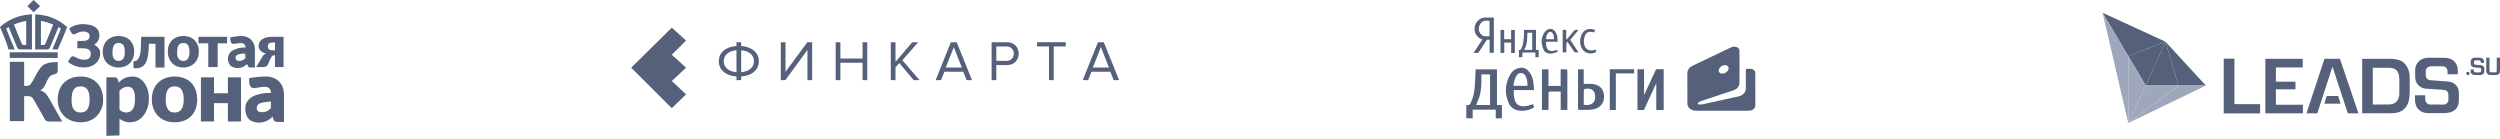
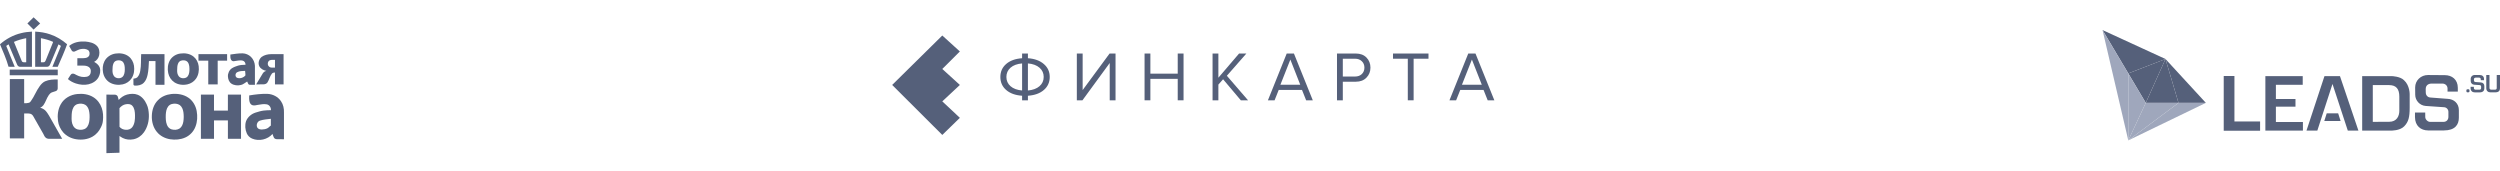
- <svg xmlns="http://www.w3.org/2000/svg" width="704" height="39" viewBox="0 0 704 39" fill="none">
-   <path d="M7.714 1.728C8.294 1.152 8.86 0.56 9.454 0C10.075 0.573 10.685 1.159 11.308 1.729C10.682 2.296 10.076 2.884 9.455 3.456C8.859 2.898 8.296 2.304 7.714 1.728Z" fill="#55607A" />
-   <path d="M5.92 4.464C6.924 4.2 7.961 4.093 8.995 4.03C8.999 7.332 8.996 10.634 8.996 13.935C7.881 13.941 6.765 13.943 5.649 13.936C5.273 13.946 4.957 13.653 4.822 13.321C4.012 11.419 3.234 9.503 2.41 7.607C2.195 7.759 1.977 7.909 1.755 8.051C2.51 10.03 3.369 11.97 4.151 13.939C3.569 13.934 2.985 13.956 2.404 13.924C1.802 11.743 0.859 9.681 0 7.594C1.689 6.102 3.722 4.989 5.92 4.464ZM3.924 6.921C4.669 8.713 5.37 10.525 6.123 12.313C6.349 12.806 6.95 12.655 7.381 12.654C7.368 10.395 7.38 8.135 7.375 5.876C6.191 6.1 5.026 6.436 3.924 6.921Z" fill="#55607A" />
-   <path d="M9.907 4.028C11.351 4.108 12.795 4.325 14.162 4.811C15.911 5.391 17.501 6.381 18.894 7.58C18.134 9.747 17.176 11.836 16.254 13.938C15.753 13.94 15.252 13.94 14.751 13.938C15.422 12.302 16.099 10.67 16.77 9.034C16.906 8.71 17.049 8.387 17.151 8.051C16.93 7.899 16.706 7.753 16.473 7.619C15.698 9.508 14.893 11.385 14.108 13.269C13.973 13.622 13.656 13.947 13.256 13.936C12.139 13.946 11.023 13.937 9.906 13.939C9.912 10.635 9.907 7.332 9.907 4.028ZM11.525 5.878C11.531 8.14 11.534 10.402 11.526 12.664C11.825 12.661 12.129 12.692 12.426 12.644C12.77 12.509 12.872 12.126 12.996 11.816C13.583 10.363 14.167 8.909 14.758 7.458C14.809 7.276 14.962 7.087 14.919 6.9C13.839 6.415 12.688 6.095 11.525 5.878Z" fill="#55607A" />
-   <path d="M19.472 8.071C20.716 6.997 22.449 6.716 24.042 6.821C25.172 6.938 26.394 7.165 27.235 7.997C27.946 8.665 28.113 9.734 27.928 10.657C27.771 11.462 27.234 12.172 26.508 12.55C27.18 12.932 27.844 13.436 28.101 14.198C28.377 15.093 28.176 16.085 27.736 16.895C27.16 17.937 26.067 18.593 24.933 18.862C23.753 19.135 22.513 18.999 21.37 18.633C20.553 18.363 19.772 17.962 19.124 17.391C19.378 17.027 19.601 16.645 19.843 16.274C19.969 16.074 20.157 15.887 20.407 15.871C20.828 15.806 21.184 16.075 21.537 16.256C22.419 16.736 23.472 16.954 24.462 16.729C24.933 16.629 25.353 16.282 25.479 15.808C25.611 15.322 25.65 14.743 25.338 14.315C24.995 13.841 24.387 13.669 23.833 13.613C23.147 13.573 22.46 13.612 21.775 13.59C21.789 12.899 21.77 12.207 21.784 11.517C22.537 11.502 23.296 11.563 24.044 11.456C24.477 11.4 24.924 11.175 25.122 10.768C25.326 10.25 25.271 9.534 24.763 9.21C24.172 8.828 23.424 8.834 22.753 8.943C22.144 9.048 21.617 9.384 21.055 9.618C20.754 9.749 20.376 9.648 20.201 9.365C19.936 8.947 19.727 8.496 19.472 8.071Z" fill="#55607A" />
-   <path d="M32.575 10.201C33.813 10.026 35.167 10.211 36.188 10.978C37.046 11.611 37.583 12.613 37.734 13.659C37.903 14.849 37.742 16.131 37.077 17.153C36.514 18.037 35.586 18.657 34.566 18.882C33.324 19.151 31.961 19.001 30.863 18.336C29.882 17.733 29.222 16.681 29.02 15.555C28.839 14.518 28.906 13.405 29.379 12.452C29.957 11.211 31.232 10.373 32.575 10.201ZM32.738 12.22C32.403 12.342 32.128 12.606 31.983 12.93C31.686 13.542 31.699 14.239 31.675 14.903C31.654 15.517 31.77 16.177 32.181 16.657C32.855 17.385 34.264 17.336 34.774 16.439C35.167 15.733 35.166 14.892 35.129 14.107C35.083 13.471 34.932 12.739 34.367 12.358C33.888 12.055 33.264 12.049 32.738 12.22Z" fill="#55607A" />
-   <path d="M50.789 10.2C52.084 10.016 53.512 10.235 54.539 11.095C55.341 11.748 55.821 12.732 55.95 13.748C56.104 14.97 55.91 16.286 55.178 17.303C54.613 18.109 53.733 18.667 52.776 18.881C51.521 19.156 50.127 19.001 49.051 18.268C48.18 17.679 47.589 16.731 47.374 15.709C47.121 14.497 47.229 13.171 47.856 12.085C48.472 11.042 49.597 10.354 50.789 10.2ZM50.95 12.216C50.612 12.337 50.336 12.603 50.187 12.928C49.886 13.54 49.906 14.242 49.883 14.907C49.858 15.523 49.979 16.183 50.393 16.662C50.916 17.227 51.846 17.299 52.501 16.931C53.149 16.52 53.302 15.693 53.342 14.982C53.355 14.194 53.366 13.322 52.888 12.651C52.444 12.073 51.6 12.006 50.95 12.216Z" fill="#55607A" />
-   <path d="M64.87 10.48C66.022 10.336 67.172 10.117 68.338 10.147C69.203 10.172 70.049 10.539 70.668 11.141C71.335 11.804 71.739 12.724 71.787 13.662C71.788 15.444 71.787 17.227 71.787 19.01C71.286 19 70.783 19.034 70.284 18.995C69.825 18.951 69.81 18.391 69.596 18.083C69.021 18.401 68.535 18.898 67.877 19.047C66.974 19.274 65.95 19.196 65.159 18.673C64.51 18.233 64.222 17.427 64.185 16.671C64.132 15.777 64.556 14.862 65.296 14.352C65.837 14.007 66.449 13.796 67.057 13.6C67.732 13.408 68.438 13.377 69.135 13.364C69.157 12.869 68.883 12.353 68.386 12.212C67.544 11.987 66.689 12.282 65.849 12.358C65.516 12.406 65.194 12.21 65.048 11.915C64.829 11.471 64.854 10.961 64.87 10.48ZM66.776 15.467C66.191 15.763 66.14 16.805 66.801 17.041C67.603 17.337 68.542 17.005 69.098 16.385C69.151 15.956 69.033 15.518 69.019 15.085C68.265 15.119 67.457 15.091 66.776 15.467Z" fill="#55607A" />
-   <path d="M39.499 15.057C39.782 13.511 39.659 11.931 39.753 10.369C41.943 10.368 44.132 10.368 46.322 10.369C46.318 13.25 46.326 16.13 46.318 19.011C45.474 19.011 44.631 19.01 43.788 19.012C43.783 16.783 43.788 14.555 43.786 12.327C43.172 12.325 42.556 12.326 41.942 12.327C41.868 13.617 41.836 14.917 41.563 16.184C41.385 17 41.089 17.832 40.485 18.432C39.85 19.083 38.886 19.275 38.009 19.236C37.807 19.24 37.572 19.112 37.577 18.886C37.549 18.356 37.574 17.823 37.566 17.291C37.959 17.259 38.362 17.135 38.673 16.886C39.145 16.393 39.387 15.721 39.499 15.057Z" fill="#55607A" />
-   <path d="M55.885 10.37C58.574 10.367 61.264 10.369 63.953 10.369C63.954 10.981 63.954 11.593 63.953 12.204C63.069 12.204 62.186 12.204 61.302 12.204C61.3 14.433 61.303 16.66 61.301 18.889C60.417 18.89 59.533 18.89 58.649 18.889C58.647 16.66 58.65 14.433 58.648 12.204C57.727 12.203 56.806 12.206 55.885 12.203C55.886 11.592 55.885 10.981 55.885 10.37Z" fill="#55607A" />
-   <path d="M73.683 11.148C74.463 10.595 75.433 10.377 76.378 10.371C77.537 10.364 78.696 10.371 79.855 10.369C79.855 13.209 79.855 16.049 79.855 18.889C79.047 18.89 78.24 18.889 77.434 18.889C77.43 17.771 77.443 16.653 77.426 15.536C77.113 15.56 76.752 15.593 76.556 15.874C75.977 16.605 75.811 17.564 75.314 18.343C75.068 18.731 74.592 18.867 74.158 18.881C73.484 18.899 72.809 18.885 72.135 18.887C72.755 17.856 73.367 16.819 73.998 15.796C74.216 15.428 74.585 15.18 75 15.087C74.201 14.922 73.362 14.517 73.004 13.739C72.586 12.853 72.951 11.752 73.683 11.148ZM76.027 12.081C75.333 12.334 75.204 13.382 75.744 13.853C76.181 14.317 76.869 14.134 77.433 14.17C77.435 13.441 77.433 12.712 77.434 11.983C76.967 12.003 76.476 11.919 76.027 12.081Z" fill="#55607A" />
-   <path d="M2.737 14.723C7.246 14.723 11.754 14.722 16.262 14.723C16.262 15.253 16.262 15.784 16.262 16.315C11.754 16.315 7.246 16.315 2.737 16.315C2.737 15.784 2.737 15.253 2.737 14.723Z" fill="#55607A" />
-   <path d="M2.771 17.396C4.115 17.395 5.46 17.397 6.804 17.396C6.805 19.66 6.803 21.926 6.805 24.192C7.272 24.204 7.747 24.188 8.198 24.056C8.39 23.977 8.533 23.814 8.659 23.655C9.653 22.319 10.197 20.71 11.194 19.374C11.584 18.83 12.063 18.328 12.672 18.031C13.795 17.535 15.044 17.474 16.253 17.507C16.252 18.32 16.259 19.132 16.252 19.944C16.263 20.238 16.134 20.544 15.876 20.697C15.487 20.92 15.024 20.95 14.62 21.138C14.267 21.284 13.982 21.557 13.768 21.867C13.11 22.769 12.862 23.899 12.191 24.793C11.966 25.093 11.65 25.306 11.315 25.466C11.838 25.594 12.334 25.842 12.728 26.211C13.163 26.645 13.496 27.167 13.808 27.693C15.039 29.869 16.285 32.036 17.512 34.214C16.3 34.216 15.088 34.214 13.876 34.216C13.468 34.227 13.031 34.107 12.761 33.784C12.494 33.518 12.391 33.147 12.201 32.831C11.248 31.164 10.302 29.491 9.348 27.825C9.16 27.493 8.853 27.226 8.474 27.143C7.925 27.03 7.36 27.093 6.804 27.078C6.804 29.42 6.804 31.762 6.804 34.105C5.568 34.106 4.332 34.101 3.095 34.107C2.997 34.075 2.737 34.176 2.772 33.992C2.768 28.46 2.771 22.929 2.771 17.396Z" fill="#55607A" />
-   <path d="M21.791 21.6C23.326 21.437 24.95 21.665 26.277 22.491C27.395 23.178 28.233 24.282 28.647 25.523C29.048 26.679 29.106 27.929 28.98 29.137C28.92 29.795 28.708 30.429 28.398 31.01C27.906 32.071 27.094 32.987 26.085 33.584C24.706 34.382 23.038 34.585 21.478 34.34C20.094 34.135 18.77 33.472 17.826 32.43C17.026 31.512 16.472 30.365 16.325 29.151C16.13 27.573 16.313 25.902 17.108 24.502C18.028 22.798 19.895 21.767 21.791 21.6ZM21.878 24.418C21.379 24.551 20.948 24.891 20.696 25.342C20.238 26.14 20.18 27.088 20.168 27.988C20.134 28.852 20.165 29.771 20.597 30.546C20.862 31.048 21.326 31.437 21.88 31.576C22.669 31.774 23.591 31.719 24.243 31.188C24.898 30.605 25.119 29.704 25.196 28.863C25.268 27.946 25.251 27.008 25.018 26.113C24.85 25.539 24.538 24.964 24.017 24.642C23.378 24.269 22.583 24.238 21.878 24.418Z" fill="#55607A" />
-   <path d="M35.79 21.755C36.764 21.498 37.837 21.438 38.788 21.814C39.996 22.303 40.83 23.403 41.333 24.569C41.748 25.439 41.868 26.413 41.92 27.366C41.999 29.121 41.562 30.925 40.542 32.37C39.842 33.365 38.777 34.111 37.577 34.345C36.569 34.541 35.483 34.455 34.561 33.983C34.236 33.827 33.946 33.612 33.647 33.415C33.649 34.988 33.653 36.56 33.648 38.134C32.42 38.18 31.193 38.218 29.964 38.251C29.964 32.758 29.964 27.265 29.964 21.772C30.728 21.776 31.492 21.764 32.257 21.777C32.623 21.772 33.021 21.948 33.161 22.306C33.271 22.622 33.331 22.952 33.419 23.273C34.059 22.572 34.865 22.004 35.79 21.755ZM33.642 25.581C33.664 27.334 33.632 29.089 33.656 30.843C34.077 31.371 34.773 31.654 35.443 31.674C36.134 31.728 36.877 31.473 37.285 30.89C37.972 29.929 38.032 28.687 38.017 27.547C37.987 26.624 37.906 25.584 37.234 24.88C36.785 24.388 36.05 24.377 35.44 24.478C34.719 24.587 34.109 25.041 33.642 25.581Z" fill="#55607A" />
-   <path d="M48.228 21.604C49.893 21.418 51.673 21.683 53.071 22.655C54.317 23.509 55.115 24.913 55.386 26.384C55.65 27.85 55.586 29.404 55.039 30.8C54.535 32.14 53.483 33.266 52.173 33.847C50.844 34.443 49.335 34.561 47.906 34.338C46.473 34.109 45.088 33.408 44.17 32.267C43.123 31.011 42.696 29.331 42.757 27.718C42.8 26.138 43.314 24.509 44.45 23.372C45.43 22.331 46.826 21.765 48.228 21.604ZM48.387 24.416C47.975 24.527 47.597 24.77 47.347 25.117C46.848 25.78 46.727 26.637 46.681 27.443C46.653 28.401 46.656 29.397 47.021 30.299C47.245 30.871 47.698 31.373 48.3 31.549C49.054 31.77 49.93 31.738 50.6 31.294C51.227 30.847 51.513 30.078 51.635 29.346C51.77 28.476 51.768 27.582 51.646 26.71C51.532 25.971 51.255 25.194 50.641 24.725C49.993 24.273 49.134 24.227 48.387 24.416Z" fill="#55607A" />
-   <path d="M70.178 22C71.875 21.72 73.592 21.504 75.316 21.558C76.811 21.619 78.298 22.37 79.131 23.633C79.776 24.561 80.007 25.717 79.966 26.833C79.964 29.334 79.966 31.835 79.966 34.336C79.326 34.333 78.686 34.349 78.047 34.328C77.717 34.318 77.338 34.228 77.155 33.926C76.96 33.59 76.871 33.207 76.739 32.844C75.355 34.426 72.939 34.981 71.005 34.157C70.33 33.879 69.776 33.332 69.488 32.661C69.021 31.592 68.924 30.34 69.296 29.227C69.748 28.069 70.788 27.209 71.957 26.832C72.71 26.605 73.463 26.356 74.248 26.262C74.923 26.175 75.605 26.16 76.286 26.154C76.355 25.417 75.871 24.657 75.128 24.508C74.305 24.351 73.462 24.515 72.647 24.653C72.121 24.737 71.568 24.931 71.045 24.735C70.644 24.591 70.392 24.204 70.285 23.808C70.133 23.219 70.137 22.603 70.178 22ZM73.177 29.103C72.43 29.36 72.096 30.339 72.442 31.025C72.687 31.474 73.249 31.592 73.721 31.598C74.283 31.579 74.865 31.494 75.361 31.214C75.705 31.027 75.93 30.687 76.269 30.493C76.288 29.855 76.273 29.215 76.275 28.577C75.237 28.71 74.175 28.766 73.177 29.103Z" fill="#55607A" />
-   <path d="M56.575 21.771C57.805 21.773 59.034 21.771 60.264 21.772C60.261 23.269 60.269 24.765 60.26 26.261C61.563 26.281 62.867 26.261 64.171 26.272C64.186 24.772 64.173 23.272 64.177 21.771C65.409 21.773 66.64 21.77 67.871 21.773C67.871 25.92 67.871 30.066 67.871 34.213C66.64 34.219 65.409 34.212 64.177 34.216C64.177 32.489 64.178 30.762 64.177 29.033C62.873 29.033 61.568 29.033 60.264 29.034C60.266 30.759 60.259 32.484 60.268 34.21C59.037 34.222 57.807 34.21 56.575 34.216C56.575 30.068 56.575 25.92 56.575 21.771Z" fill="#55607A" />
-   <path d="M208.716 22.565H207.388V21.525C205.852 21.418 204.641 20.981 203.756 20.213C202.87 19.445 202.428 18.453 202.428 17.237C202.428 16.031 202.87 15.045 203.756 14.277C204.641 13.509 205.852 13.071 207.388 12.965V11.893H208.716V12.965C210.241 13.071 211.452 13.514 212.348 14.293C213.244 15.061 213.692 16.042 213.692 17.237C213.692 18.453 213.244 19.445 212.348 20.213C211.462 20.981 210.252 21.418 208.716 21.525V22.565ZM211.356 19.349C211.996 18.794 212.316 18.09 212.316 17.237C212.316 16.383 211.996 15.679 211.356 15.125C210.716 14.57 209.836 14.245 208.716 14.149V20.325C209.836 20.229 210.716 19.903 211.356 19.349ZM204.748 15.125C204.118 15.679 203.804 16.383 203.804 17.237C203.804 18.09 204.118 18.794 204.748 19.349C205.388 19.903 206.268 20.229 207.388 20.325V14.149C206.268 14.245 205.388 14.57 204.748 15.125Z" fill="#55607A" />
-   <path d="M221.155 22.565H219.875V11.893H221.203V20.229L227.347 11.893H228.707V22.565H227.379V14.053L221.155 22.565Z" fill="#55607A" />
-   <path d="M244.224 22.565H242.896V17.669H236.656V22.565H235.328V11.893H236.656V16.485H242.896V11.893H244.224V22.565Z" fill="#55607A" />
-   <path d="M258.94 22.565H257.292L253.244 17.765L252.172 18.981V22.565H250.844V11.893H252.172V17.413L256.892 11.893H258.556L254.108 16.965L258.94 22.565Z" fill="#55607A" />
-   <path d="M273.714 22.565H272.194L271.25 20.197H265.938L264.994 22.565H263.474L267.762 11.893H269.41L273.714 22.565ZM270.85 19.013L268.594 13.269L266.322 19.013H270.85Z" fill="#55607A" />
-   <path d="M280.563 22.565H279.235V11.893H283.523C284.557 11.893 285.373 12.202 285.971 12.821C286.568 13.439 286.867 14.202 286.867 15.109C286.867 16.015 286.563 16.778 285.955 17.397C285.357 18.015 284.547 18.325 283.523 18.325H280.563V22.565ZM283.363 17.141C283.992 17.141 284.504 16.954 284.899 16.581C285.293 16.197 285.491 15.706 285.491 15.109C285.491 14.511 285.293 14.026 284.899 13.653C284.504 13.269 283.992 13.077 283.363 13.077H280.563V17.141H283.363Z" fill="#55607A" />
-   <path d="M296.718 22.565H295.39V13.077H292.014V11.893H300.11V13.077H296.718V22.565Z" fill="#55607A" />
-   <path d="M315.136 22.565H313.616L312.672 20.197H307.36L306.416 22.565H304.896L309.184 11.893H310.832L315.136 22.565ZM312.272 19.013L310.016 13.269L307.744 19.013H312.272Z" fill="#55607A" />
-   <path fill-rule="evenodd" clip-rule="evenodd" d="M189.18 7.782L177.743 19.061L189.18 30.469L193.189 26.562L189.18 22.808L193.189 19.061L189.18 15.416L193.189 11.423L189.18 7.782Z" fill="#55607A" />
-   <path d="M421.542 19.526C419.481 19.526 417.484 19.526 415.537 19.526C415.454 21.233 415.414 22.911 415.278 24.586C415.157 26.072 414.829 27.53 414.172 28.933C413.955 29.395 413.695 29.701 413.031 29.589C412.996 29.583 412.953 29.609 412.91 29.626C412.91 30.86 412.91 32.087 412.91 33.314C413.515 33.314 414.086 33.314 414.703 33.314C414.703 32.48 414.703 31.679 414.703 30.88C416.88 30.88 419.015 30.88 421.196 30.88C421.196 31.706 421.196 32.505 421.196 33.321C421.803 33.321 422.36 33.321 422.937 33.321C422.937 32.074 422.937 30.843 422.937 29.578C422.458 29.578 422.015 29.578 421.542 29.578C421.542 26.211 421.542 22.883 421.542 19.526ZM419.597 29.564C418.25 29.564 416.919 29.564 415.666 29.564C416.001 28.725 416.411 27.899 416.66 27.042C417.159 25.319 417.156 23.551 417.169 21.788C417.172 21.516 417.169 21.241 417.169 20.942C417.983 20.942 418.773 20.942 419.599 20.942C419.597 23.795 419.597 26.656 419.597 29.564ZM432.534 8.416C431.395 8.416 430.302 8.416 429.146 8.416C429.146 8.837 429.161 9.216 429.144 9.595C429.088 10.915 429.04 12.237 428.489 13.501C428.353 13.813 428.252 14.146 427.727 14.076C427.727 14.78 427.727 15.45 427.727 16.116C428.058 16.116 428.355 16.116 428.703 16.116C428.703 15.66 428.703 15.226 428.703 14.791C429.944 14.791 431.131 14.791 432.373 14.791C432.373 15.251 432.373 15.685 432.373 16.11C432.722 16.11 433.015 16.11 433.297 16.11C433.297 15.406 433.297 14.736 433.297 14.066C433.032 14.056 432.806 14.047 432.534 14.037C432.534 12.153 432.534 10.292 432.534 8.416ZM431.465 14.037C430.692 14.037 429.965 14.037 429.183 14.037C430.173 12.504 430.038 10.857 430.11 9.214C430.562 9.214 431 9.214 431.465 9.214C431.465 10.819 431.465 12.41 431.465 14.037ZM430.052 29.817C428.295 30.176 427.148 29.691 426.647 28.417C426.26 27.438 426.275 26.428 426.259 25.362C428.183 25.362 430.048 25.362 431.99 25.362C431.911 24.475 431.902 23.609 431.742 22.772C431.538 21.722 431.133 20.715 430.295 19.869C429.554 19.121 428.662 18.904 427.549 19.206C426.393 19.519 425.688 20.246 425.214 21.107C423.824 23.632 423.705 26.234 424.77 28.858C425.09 29.651 425.632 30.341 426.534 30.782C428.047 31.526 430.493 31.268 432.027 30.195C431.906 29.896 431.783 29.594 431.674 29.329C431.105 29.505 430.592 29.705 430.052 29.817ZM427.125 21.213C427.395 20.833 427.755 20.523 428.358 20.551C428.949 20.582 429.299 20.891 429.536 21.292C430.06 22.193 430.148 23.158 430.143 24.16C428.823 24.16 427.547 24.16 426.204 24.16C426.304 23.098 426.489 22.107 427.125 21.213ZM436.85 15.095C437.326 15.045 437.801 14.911 438.249 14.755C438.748 14.582 438.762 14.423 438.417 14.055C438.113 14.143 437.821 14.249 437.516 14.31C436.665 14.483 436.058 14.294 435.735 13.758C435.355 13.131 435.374 12.458 435.397 11.753C436.488 11.753 437.536 11.753 438.606 11.753C438.675 10.698 438.546 9.71 437.878 8.811C437.291 8.022 436.274 7.895 435.466 8.544C435.163 8.786 434.908 9.096 434.728 9.411C434.228 10.289 434.037 11.234 434.155 12.193C434.229 12.788 434.393 13.393 434.647 13.954C435.015 14.778 435.866 15.199 436.85 15.095ZM435.929 9.302C436.291 8.852 436.888 8.866 437.208 9.337C437.566 9.859 437.609 10.436 437.594 11.041C436.816 11.041 436.105 11.041 435.359 11.041C435.393 10.408 435.515 9.821 435.929 9.302ZM444.508 14.761C444.135 14.761 443.825 14.786 443.523 14.748C443.41 14.733 443.291 14.592 443.221 14.488C442.687 13.698 442.165 12.904 441.636 12.11C441.561 11.997 441.477 11.889 441.279 11.768C441.213 12.02 441.097 12.272 441.087 12.524C441.06 13.257 441.077 13.993 441.077 14.745C440.71 14.745 440.397 14.745 440.049 14.745C440.049 12.649 440.049 10.551 440.049 8.418C440.39 8.418 440.704 8.418 441.062 8.418C441.062 9.322 441.062 10.207 441.062 11.204C441.221 11.05 441.304 10.982 441.37 10.904C441.954 10.209 442.56 9.526 443.105 8.809C443.352 8.484 443.629 8.337 444.084 8.398C444.195 8.413 444.312 8.4 444.513 8.4C444.407 8.539 444.341 8.635 444.264 8.726C443.642 9.471 443.031 10.222 442.39 10.959C442.218 11.156 442.228 11.3 442.362 11.499C443.07 12.562 443.764 13.63 444.508 14.761ZM425.539 11.995C424.881 11.995 424.267 11.995 423.604 11.995C423.604 12.96 423.604 13.916 423.604 14.897C423.229 14.897 422.905 14.897 422.547 14.897C422.547 12.746 422.547 10.6 422.547 8.416C422.894 8.416 423.209 8.416 423.572 8.416C423.572 9.289 423.572 10.153 423.572 11.043C424.242 11.043 424.864 11.043 425.532 11.043C425.532 10.171 425.532 9.307 425.532 8.425C425.904 8.425 426.227 8.425 426.582 8.425C426.582 10.582 426.582 12.731 426.582 14.901C426.236 14.901 425.912 14.901 425.539 14.901C425.539 13.931 425.539 12.974 425.539 11.995ZM441.367 19.737C441.395 19.768 441.372 19.828 441.372 19.876C441.372 23.458 441.372 27.044 441.372 30.629C441.372 30.732 441.359 30.84 441.351 30.966C440.732 30.966 440.135 30.966 439.49 30.966C439.49 29.246 439.49 27.54 439.49 25.78C438.611 25.78 437.778 25.78 436.946 25.78C436.067 25.78 436.067 25.78 436.067 26.515C436.065 27.85 436.067 29.178 436.067 30.515C436.067 30.654 436.067 30.797 436.067 30.962C435.43 30.962 434.835 30.962 434.213 30.962C434.213 27.143 434.213 23.34 434.213 19.518C434.816 19.518 435.402 19.518 436.044 19.518C436.044 21.08 436.044 22.622 436.044 24.196C437.231 24.196 438.326 24.196 439.476 24.196C439.476 22.636 439.476 21.083 439.476 19.509C440.062 19.509 440.593 19.501 441.122 19.523C441.21 19.526 441.297 19.654 441.367 19.737ZM466.748 19.486C467.321 19.511 467.895 19.494 468.497 19.494C468.497 23.337 468.497 27.14 468.497 30.969C467.804 30.969 467.131 30.969 466.404 30.969C466.404 28.465 466.404 25.959 466.404 23.442C465.239 25.971 464.083 28.478 462.927 30.976C462.296 30.976 461.719 30.976 461.107 30.976C461.107 27.16 461.107 23.344 461.107 19.514C461.719 19.514 462.316 19.514 462.96 19.514C462.96 21.881 462.96 24.229 462.96 26.578C462.991 26.581 463.016 26.588 463.048 26.591C463.371 25.901 463.703 25.211 464.023 24.521C464.754 22.944 465.491 21.37 466.209 19.788C466.315 19.561 466.449 19.476 466.748 19.486ZM415.827 14.912C416.179 14.944 416.36 14.829 416.522 14.569C417.142 13.562 417.801 12.571 418.444 11.572C418.741 11.114 418.778 11.101 419.478 11.236C419.478 12.443 419.478 13.66 419.478 14.876C419.9 14.876 420.267 14.876 420.665 14.876C420.665 14.667 420.665 14.491 420.665 14.312C420.665 11.35 420.665 8.386 420.665 5.423C420.665 4.93 420.663 4.932 420.05 4.93C419.484 4.93 418.922 4.932 418.358 4.93C417.562 4.927 416.902 5.176 416.36 5.655C414.497 7.303 414.987 10.434 417.464 11.103C416.632 12.353 415.804 13.601 414.937 14.907C415.29 14.907 415.562 14.889 415.827 14.912ZM417.179 9.778C416.474 9.086 416.273 8.287 416.534 7.41C416.555 7.34 416.59 7.274 416.618 7.207C417.142 6.002 417.834 5.667 419.444 5.867C419.444 7.308 419.444 8.73 419.444 10.191C418.637 10.182 417.794 10.383 417.179 9.778ZM445.654 13.95C445.024 13.113 444.906 12.188 444.994 11.234C445.072 10.403 445.313 9.612 445.928 8.929C446.724 8.043 448.188 7.876 449.256 8.577C449.112 8.758 448.979 8.927 448.85 9.088C448.805 9.095 448.775 9.106 448.75 9.099C447.457 8.75 446.679 9.065 446.288 10.123C445.997 10.897 445.938 11.697 446.105 12.491C446.424 14.023 447.638 14.554 449.397 13.967C449.56 14.68 449.467 14.766 448.636 14.962C447.459 15.237 446.314 14.826 445.654 13.95ZM494.268 20.377C494.16 19.755 493.636 19.382 492.878 19.373C492.644 19.37 492.412 19.393 492.185 19.369C491.737 19.322 491.619 19.471 491.622 19.826C491.644 21.567 491.637 23.307 491.631 25.044C491.626 25.954 490.737 26.889 489.669 27.127C486.352 27.855 483.038 28.594 479.72 29.316C479.347 29.397 478.954 29.438 478.574 29.435C478.408 29.435 478.179 29.309 478.108 29.186C478.061 29.105 478.207 28.908 478.322 28.807C478.473 28.684 478.665 28.586 478.862 28.518C479.471 28.301 480.09 28.103 480.705 27.899C483.168 27.08 485.635 26.271 488.095 25.447C489.204 25.072 489.803 24.332 489.821 23.398C489.878 20.373 489.85 17.349 489.836 14.32C489.836 13.841 489.588 13.441 489.017 13.234C488.36 12.998 487.783 13.186 487.213 13.458C483.727 15.121 480.242 16.781 476.755 18.441C475.728 18.931 475.156 19.639 475.161 20.647C475.172 23.508 475.164 26.364 475.168 29.221C475.168 29.364 475.182 29.51 475.227 29.646C475.571 30.618 476.461 31.175 477.692 31.175C480.144 31.181 482.606 31.178 485.06 31.178C487.506 31.178 489.944 31.181 492.39 31.175C492.921 31.175 493.41 31.065 493.808 30.737C494.324 30.322 494.297 29.795 494.297 29.269C494.299 26.482 494.299 23.699 494.296 20.909C494.301 20.735 494.297 20.553 494.268 20.377ZM484.068 19.483C484.315 18.841 484.854 18.44 485.677 18.337C486.221 18.267 486.695 18.604 486.773 19.095C486.891 19.851 485.946 20.73 485.012 20.727C484.234 20.727 483.8 20.181 484.068 19.483ZM448.255 23.632C447.518 23.576 446.769 23.622 445.974 23.622C445.974 22.264 445.974 20.891 445.974 19.521C445.41 19.521 444.9 19.521 444.375 19.521C444.375 23.296 444.375 27.044 444.375 30.923C445.558 30.923 446.701 30.991 447.828 30.904C449.518 30.779 450.807 30.107 451.411 28.729C451.762 27.929 451.769 27.097 451.603 26.261C451.294 24.722 450.124 23.787 448.255 23.632ZM449.13 27.991C448.833 29.251 447.543 29.845 445.987 29.477C445.987 28.077 445.981 26.7 446.001 25.321C446.001 25.229 446.16 25.08 446.274 25.058C447.83 24.729 448.87 25.246 449.14 26.544C449.236 27.011 449.24 27.523 449.13 27.991ZM453.318 19.509C455.625 19.509 457.887 19.509 460.179 19.509C460.179 19.889 460.179 20.252 460.179 20.662C458.472 20.662 456.761 20.662 455.016 20.662C455.016 24.12 455.016 27.531 455.016 30.968C454.436 30.968 453.893 30.968 453.323 30.968C453.318 27.156 453.318 23.347 453.318 19.509Z" fill="#55607A" />
-   <path d="M609.799 11.739L621.169 24.094H613.469L609.799 11.739Z" fill="#55607A" />
-   <path d="M621.169 24.094L599.324 34.659L613.47 24.094H621.169Z" fill="#9FA7BC" />
-   <path d="M609.799 11.739L613.469 24.094H604.248L609.799 11.739Z" fill="#55607A" />
-   <path d="M613.47 24.094L599.324 34.659L604.248 24.094H613.47Z" fill="#9FA7BC" />
-   <path d="M609.799 11.739L604.248 24.094L599.324 15.795L609.799 11.739Z" fill="#55607A" />
-   <path d="M609.799 11.739L599.324 15.795L592.072 3.592L609.799 11.739Z" fill="#55607A" />
-   <path d="M599.324 15.795L604.248 24.094L599.324 34.659V15.795Z" fill="#9FA7BC" />
-   <path d="M599.324 15.795V34.659L592.072 3.592L599.324 15.795Z" fill="#9FA7BC" />
-   <path d="M626.2 16.529V31.937H636.442V29.332H629.217V16.529H626.2ZM676.954 17.702C675.897 16.628 673.561 16.565 673.561 16.565H665.19V31.901H673.337C673.337 31.901 675.781 31.964 677.008 30.71C678.252 29.448 678.565 28.087 678.565 25.437V21.722C678.565 21.722 678.646 19.215 676.954 17.702ZM675.647 26.35C675.647 27.792 674.939 29.421 672.791 29.421L668.18 29.439V19.09H672.764C674.787 19.09 675.647 20.191 675.647 22.331V26.35ZM661.143 31.91H664.133L658.932 16.556H654.572L649.504 31.91H652.557L656.828 18.767L661.143 31.91ZM689.237 20.916H692.12V19.842C692.12 17.541 690.482 16.287 688.458 16.287L683.722 16.252C681.726 16.252 680.105 17.765 680.105 19.761L680.123 21.802C680.132 23.468 681.43 24.846 683.095 24.963L688.27 25.321C688.942 25.366 689.47 25.93 689.47 26.61V28.043C689.47 28.768 689.013 29.448 688.055 29.448L684.286 29.439C683.633 29.439 682.952 28.741 682.952 28.087L682.943 26.825H680.06V28.087C680.06 30.549 681.69 31.856 683.758 31.856H688.19C691.341 31.856 692.415 30.236 692.415 28.266V26.109C692.415 24.291 691.055 23.011 689.228 22.957L684.349 22.581C683.955 22.581 683.095 22.223 683.095 21.14L683.078 20.227C683.078 19.179 683.758 18.66 684.805 18.66H687.778C688.584 18.66 689.228 19.251 689.228 20.048V20.916H689.237ZM698.593 17.702H699.497V17.362C699.497 16.646 698.987 16.252 698.351 16.252L696.874 16.243C696.247 16.243 695.746 16.717 695.746 17.344L695.755 17.98C695.755 18.499 696.167 18.938 696.686 18.973L698.306 19.09C698.521 19.108 698.682 19.278 698.682 19.493V19.94C698.682 20.164 698.539 20.379 698.244 20.379H697.062C696.856 20.379 696.641 20.155 696.641 19.958V19.564H695.719V19.958C695.719 20.728 696.229 21.14 696.874 21.14H698.262C699.246 21.14 699.587 20.63 699.587 20.012V19.323C699.587 18.75 699.157 18.355 698.593 18.338L697.062 18.221C696.937 18.221 696.668 18.114 696.668 17.765L696.659 17.478C696.659 17.147 696.874 16.986 697.196 16.986H698.127C698.378 16.986 698.584 17.174 698.584 17.424V17.702H698.593ZM703.078 16.243V19.931C703.078 20.155 702.935 20.37 702.64 20.37H701.458C701.252 20.37 701.037 20.146 701.037 19.949V16.243H700.133V19.949C700.133 20.719 700.643 21.131 701.288 21.131H702.675C703.66 21.131 704 20.621 704 20.003V16.243H703.078ZM640.892 29.484V25.16H646.407V23.002H640.892V19H648.448V16.556H637.928V31.91H648.502V29.484H640.892Z" fill="#55607A" />
-   <path d="M654.519 29.197H659.111L658.422 27.031H655.208L654.519 29.197Z" fill="#55607A" />
-   <path d="M695.406 20.854C695.406 21.006 695.28 21.122 695.137 21.122H694.806C694.653 21.122 694.537 20.997 694.537 20.854V20.531C694.537 20.379 694.662 20.263 694.806 20.263H695.137C695.289 20.263 695.406 20.388 695.406 20.531V20.854Z" fill="#55607A" />
+ <svg xmlns="http://www.w3.org/2000/svg" width="704" height="48" viewBox="0 0 704 48" fill="none">
+   <path d="M7.714 6.603C8.294 6.026 8.86 5.435 9.454 4.875C10.075 5.447 10.685 6.033 11.308 6.604C10.682 7.17 10.076 7.758 9.455 8.331C8.859 7.772 8.296 7.178 7.714 6.603Z" fill="#55607A" />
+   <path d="M5.92 9.339C6.924 9.075 7.961 8.968 8.995 8.905C8.999 12.206 8.996 15.508 8.996 18.81C7.881 18.816 6.765 18.818 5.649 18.811C5.273 18.82 4.957 18.528 4.822 18.195C4.012 16.293 3.234 14.377 2.41 12.481C2.195 12.633 1.977 12.784 1.755 12.925C2.51 14.904 3.369 16.845 4.151 18.813C3.569 18.808 2.985 18.83 2.404 18.798C1.802 16.617 0.859 14.555 0 12.469C1.689 10.977 3.722 9.863 5.92 9.339ZM3.924 11.795C4.669 13.587 5.37 15.399 6.123 17.188C6.349 17.68 6.95 17.53 7.381 17.529C7.368 15.269 7.38 13.01 7.375 10.751C6.191 10.974 5.026 11.31 3.924 11.795Z" fill="#55607A" />
+   <path d="M9.907 8.903C11.351 8.982 12.795 9.2 14.162 9.685C15.911 10.266 17.501 11.256 18.894 12.455C18.134 14.621 17.176 16.711 16.254 18.812C15.753 18.815 15.252 18.815 14.751 18.812C15.422 17.177 16.099 15.544 16.77 13.909C16.906 13.584 17.049 13.262 17.151 12.926C16.93 12.774 16.706 12.627 16.473 12.493C15.698 14.383 14.893 16.259 14.108 18.144C13.973 18.497 13.656 18.821 13.256 18.811C12.139 18.82 11.023 18.811 9.906 18.813C9.912 15.51 9.907 12.206 9.907 8.903ZM11.525 10.753C11.531 13.014 11.534 15.276 11.526 17.538C11.825 17.536 12.129 17.567 12.426 17.518C12.77 17.384 12.872 17.001 12.996 16.691C13.583 15.237 14.167 13.783 14.758 12.333C14.809 12.151 14.962 11.961 14.919 11.775C13.839 11.29 12.688 10.97 11.525 10.753Z" fill="#55607A" />
+   <path d="M19.472 12.945C20.716 11.871 22.449 11.59 24.042 11.695C25.172 11.813 26.394 12.039 27.235 12.871C27.946 13.539 28.113 14.609 27.928 15.532C27.771 16.336 27.234 17.046 26.508 17.424C27.18 17.806 27.844 18.31 28.101 19.072C28.377 19.968 28.176 20.959 27.736 21.769C27.16 22.811 26.067 23.467 24.933 23.737C23.753 24.009 22.513 23.874 21.37 23.508C20.553 23.238 19.772 22.836 19.124 22.265C19.378 21.902 19.601 21.519 19.843 21.149C19.969 20.949 20.157 20.761 20.407 20.745C20.828 20.68 21.184 20.95 21.537 21.13C22.419 21.611 23.472 21.828 24.462 21.604C24.933 21.503 25.353 21.157 25.479 20.683C25.611 20.197 25.65 19.618 25.338 19.19C24.995 18.715 24.387 18.544 23.833 18.488C23.147 18.447 22.46 18.487 21.775 18.465C21.789 17.774 21.77 17.081 21.784 16.391C22.537 16.377 23.296 16.438 24.044 16.33C24.477 16.274 24.924 16.05 25.122 15.642C25.326 15.124 25.271 14.408 24.763 14.085C24.172 13.703 23.424 13.708 22.753 13.818C22.144 13.923 21.617 14.259 21.055 14.492C20.754 14.624 20.376 14.522 20.201 14.239C19.936 13.821 19.727 13.37 19.472 12.945Z" fill="#55607A" />
+   <path d="M32.575 15.076C33.813 14.901 35.167 15.085 36.188 15.853C37.046 16.486 37.583 17.487 37.734 18.534C37.903 19.724 37.742 21.005 37.077 22.027C36.514 22.911 35.586 23.532 34.566 23.756C33.324 24.025 31.961 23.876 30.863 23.211C29.882 22.607 29.222 21.555 29.02 20.429C28.839 19.392 28.906 18.28 29.379 17.326C29.957 16.086 31.232 15.247 32.575 15.076ZM32.738 17.095C32.403 17.217 32.128 17.481 31.983 17.805C31.686 18.416 31.699 19.114 31.675 19.777C31.654 20.392 31.77 21.051 32.181 21.531C32.855 22.26 34.264 22.21 34.774 21.313C35.167 20.608 35.166 19.766 35.129 18.982C35.083 18.346 34.932 17.613 34.367 17.233C33.888 16.929 33.264 16.923 32.738 17.095Z" fill="#55607A" />
+   <path d="M50.789 15.075C52.084 14.891 53.512 15.11 54.539 15.97C55.341 16.622 55.821 17.606 55.95 18.623C56.104 19.844 55.91 21.161 55.178 22.177C54.613 22.983 53.733 23.541 52.776 23.755C51.521 24.031 50.127 23.875 49.051 23.143C48.18 22.554 47.589 21.605 47.374 20.583C47.121 19.372 47.229 18.046 47.856 16.959C48.472 15.917 49.597 15.228 50.789 15.075ZM50.95 17.091C50.612 17.211 50.336 17.477 50.187 17.802C49.886 18.415 49.906 19.116 49.883 19.782C49.858 20.398 49.979 21.057 50.393 21.536C50.916 22.101 51.846 22.174 52.501 21.806C53.149 21.395 53.302 20.567 53.342 19.857C53.355 19.068 53.366 18.197 52.888 17.526C52.444 16.948 51.6 16.881 50.95 17.091Z" fill="#55607A" />
+   <path d="M64.87 15.354C66.022 15.21 67.172 14.992 68.338 15.022C69.203 15.047 70.049 15.413 70.668 16.015C71.335 16.678 71.739 17.599 71.787 18.537C71.788 20.319 71.787 22.102 71.787 23.885C71.286 23.874 70.783 23.909 70.284 23.87C69.825 23.825 69.81 23.266 69.596 22.957C69.021 23.276 68.535 23.772 67.877 23.922C66.974 24.149 65.95 24.07 65.159 23.548C64.51 23.108 64.222 22.301 64.185 21.546C64.132 20.652 64.556 19.736 65.296 19.227C65.837 18.881 66.449 18.671 67.057 18.475C67.732 18.283 68.438 18.251 69.135 18.239C69.157 17.744 68.883 17.227 68.386 17.087C67.544 16.861 66.689 17.157 65.849 17.233C65.516 17.28 65.194 17.084 65.048 16.79C64.829 16.345 64.854 15.835 64.87 15.354ZM66.776 20.342C66.191 20.638 66.14 21.679 66.801 21.916C67.603 22.211 68.542 21.88 69.098 21.259C69.151 20.831 69.033 20.392 69.019 19.96C68.265 19.993 67.457 19.965 66.776 20.342Z" fill="#55607A" />
+   <path d="M39.499 19.932C39.782 18.385 39.659 16.805 39.753 15.243C41.943 15.242 44.132 15.242 46.322 15.243C46.318 18.124 46.326 21.004 46.318 23.885C45.474 23.885 44.631 23.884 43.788 23.886C43.783 21.657 43.788 19.429 43.786 17.201C43.172 17.2 42.556 17.201 41.942 17.201C41.868 18.491 41.836 19.791 41.563 21.059C41.385 21.874 41.089 22.707 40.485 23.306C39.85 23.958 38.886 24.149 38.009 24.11C37.807 24.115 37.572 23.987 37.577 23.761C37.549 23.23 37.574 22.697 37.566 22.166C37.959 22.133 38.362 22.009 38.673 21.761C39.145 21.268 39.387 20.596 39.499 19.932Z" fill="#55607A" />
+   <path d="M55.885 15.245C58.574 15.242 61.264 15.244 63.953 15.244C63.954 15.855 63.954 16.467 63.953 17.078C63.069 17.079 62.186 17.078 61.302 17.079C61.3 19.307 61.303 21.535 61.301 23.764C60.417 23.764 59.533 23.764 58.649 23.764C58.647 21.535 58.65 19.307 58.648 17.079C57.727 17.077 56.806 17.081 55.885 17.077C55.886 16.466 55.885 15.855 55.885 15.245Z" fill="#55607A" />
+   <path d="M73.683 16.022C74.463 15.47 75.433 15.251 76.378 15.246C77.537 15.238 78.696 15.245 79.855 15.243C79.855 18.084 79.855 20.923 79.855 23.763C79.047 23.764 78.24 23.763 77.434 23.763C77.43 22.646 77.443 21.528 77.426 20.41C77.113 20.434 76.752 20.468 76.556 20.749C75.977 21.48 75.811 22.439 75.314 23.218C75.068 23.606 74.592 23.742 74.158 23.755C73.484 23.774 72.809 23.76 72.135 23.761C72.755 22.731 73.367 21.694 73.998 20.67C74.216 20.302 74.585 20.055 75 19.961C74.201 19.797 73.362 19.391 73.004 18.614C72.586 17.727 72.951 16.627 73.683 16.022ZM76.027 16.956C75.333 17.209 75.204 18.257 75.744 18.727C76.181 19.191 76.869 19.008 77.433 19.044C77.435 18.315 77.433 17.587 77.434 16.858C76.967 16.878 76.476 16.794 76.027 16.956Z" fill="#55607A" />
+   <path d="M2.737 19.597C7.246 19.597 11.754 19.596 16.262 19.597C16.262 20.128 16.262 20.659 16.262 21.189C11.754 21.189 7.246 21.189 2.737 21.189C2.737 20.659 2.737 20.128 2.737 19.597Z" fill="#55607A" />
+   <path d="M2.771 22.27C4.115 22.269 5.46 22.271 6.804 22.27C6.805 24.535 6.803 26.801 6.805 29.066C7.272 29.079 7.747 29.063 8.198 28.93C8.39 28.852 8.533 28.689 8.659 28.53C9.653 27.193 10.197 25.584 11.194 24.249C11.584 23.704 12.063 23.202 12.672 22.906C13.795 22.409 15.044 22.349 16.253 22.382C16.252 23.194 16.259 24.006 16.252 24.819C16.263 25.112 16.134 25.418 15.876 25.571C15.487 25.795 15.024 25.825 14.62 26.012C14.267 26.159 13.982 26.431 13.768 26.741C13.11 27.643 12.862 28.774 12.191 29.667C11.966 29.967 11.65 30.18 11.315 30.34C11.838 30.468 12.334 30.717 12.728 31.085C13.163 31.519 13.496 32.042 13.808 32.568C15.039 34.743 16.285 36.911 17.512 39.089C16.3 39.091 15.088 39.089 13.876 39.091C13.468 39.101 13.031 38.982 12.761 38.658C12.494 38.392 12.391 38.021 12.201 37.705C11.248 36.038 10.302 34.366 9.348 32.699C9.16 32.367 8.853 32.1 8.474 32.018C7.925 31.905 7.36 31.968 6.804 31.953C6.804 34.294 6.804 36.637 6.804 38.979C5.568 38.981 4.332 38.976 3.095 38.982C2.997 38.95 2.737 39.051 2.772 38.867C2.768 33.335 2.771 27.803 2.771 22.27Z" fill="#55607A" />
+   <path d="M21.791 26.474C23.326 26.312 24.95 26.54 26.277 27.365C27.395 28.052 28.233 29.156 28.647 30.397C29.048 31.554 29.106 32.804 28.98 34.012C28.92 34.67 28.708 35.303 28.398 35.884C27.906 36.946 27.094 37.862 26.085 38.458C24.706 39.257 23.038 39.459 21.478 39.214C20.094 39.009 18.77 38.347 17.826 37.305C17.026 36.386 16.472 35.24 16.325 34.025C16.13 32.447 16.313 30.777 17.108 29.376C18.028 27.672 19.895 26.641 21.791 26.474ZM21.878 29.293C21.379 29.426 20.948 29.765 20.696 30.216C20.238 31.015 20.18 31.963 20.168 32.862C20.134 33.727 20.165 34.646 20.597 35.42C20.862 35.922 21.326 36.311 21.88 36.451C22.669 36.649 23.591 36.593 24.243 36.062C24.898 35.479 25.119 34.579 25.196 33.738C25.268 32.82 25.251 31.883 25.018 30.987C24.85 30.413 24.538 29.839 24.017 29.516C23.378 29.143 22.583 29.112 21.878 29.293Z" fill="#55607A" />
+   <path d="M35.79 26.629C36.764 26.373 37.837 26.313 38.788 26.689C39.996 27.177 40.83 28.278 41.333 29.443C41.748 30.314 41.868 31.288 41.92 32.241C41.999 33.995 41.562 35.8 40.542 37.244C39.842 38.239 38.777 38.986 37.577 39.22C36.569 39.415 35.483 39.329 34.561 38.857C34.236 38.702 33.946 38.486 33.647 38.29C33.649 39.862 33.653 41.435 33.648 43.008C32.42 43.054 31.193 43.093 29.964 43.125C29.964 37.632 29.964 32.14 29.964 26.647C30.728 26.651 31.492 26.638 32.257 26.651C32.623 26.647 33.021 26.822 33.161 27.181C33.271 27.497 33.331 27.826 33.419 28.148C34.059 27.447 34.865 26.879 35.79 26.629ZM33.642 30.455C33.664 32.209 33.632 33.964 33.656 35.718C34.077 36.245 34.773 36.528 35.443 36.548C36.134 36.602 36.877 36.348 37.285 35.764C37.972 34.803 38.032 33.561 38.017 32.422C37.987 31.498 37.906 30.459 37.234 29.754C36.785 29.263 36.05 29.251 35.44 29.353C34.719 29.462 34.109 29.916 33.642 30.455Z" fill="#55607A" />
+   <path d="M48.228 26.478C49.893 26.293 51.673 26.558 53.071 27.529C54.317 28.384 55.115 29.788 55.386 31.259C55.65 32.724 55.586 34.278 55.039 35.674C54.535 37.014 53.483 38.14 52.173 38.721C50.844 39.318 49.335 39.435 47.906 39.213C46.473 38.984 45.088 38.283 44.17 37.142C43.123 35.885 42.696 34.206 42.757 32.593C42.8 31.013 43.314 29.384 44.45 28.247C45.43 27.206 46.826 26.64 48.228 26.478ZM48.387 29.291C47.975 29.401 47.597 29.645 47.347 29.992C46.848 30.655 46.727 31.512 46.681 32.318C46.653 33.276 46.656 34.271 47.021 35.174C47.245 35.746 47.698 36.248 48.3 36.424C49.054 36.645 49.93 36.613 50.6 36.168C51.227 35.722 51.513 34.953 51.635 34.221C51.77 33.35 51.768 32.456 51.646 31.585C51.532 30.845 51.255 30.069 50.641 29.599C49.993 29.148 49.134 29.102 48.387 29.291Z" fill="#55607A" />
+   <path d="M70.178 26.875C71.875 26.595 73.592 26.378 75.316 26.432C76.811 26.494 78.298 27.244 79.131 28.508C79.776 29.436 80.007 30.591 79.966 31.708C79.964 34.209 79.966 36.709 79.966 39.211C79.326 39.207 78.686 39.223 78.047 39.203C77.717 39.192 77.338 39.103 77.155 38.801C76.96 38.465 76.871 38.081 76.739 37.719C75.355 39.301 72.939 39.855 71.005 39.031C70.33 38.753 69.776 38.207 69.488 37.536C69.021 36.466 68.924 35.214 69.296 34.102C69.748 32.944 70.788 32.083 71.957 31.707C72.71 31.48 73.463 31.23 74.248 31.137C74.923 31.05 75.605 31.035 76.286 31.029C76.355 30.292 75.871 29.531 75.128 29.383C74.305 29.226 73.462 29.389 72.647 29.528C72.121 29.612 71.568 29.805 71.045 29.61C70.644 29.466 70.392 29.079 70.285 28.683C70.133 28.093 70.137 27.478 70.178 26.875ZM73.177 33.978C72.43 34.235 72.096 35.214 72.442 35.9C72.687 36.349 73.249 36.466 73.721 36.472C74.283 36.454 74.865 36.369 75.361 36.089C75.705 35.901 75.93 35.562 76.269 35.367C76.288 34.729 76.273 34.09 76.275 33.452C75.237 33.584 74.175 33.641 73.177 33.978Z" fill="#55607A" />
+   <path d="M56.575 26.646C57.805 26.648 59.034 26.645 60.264 26.647C60.261 28.143 60.269 29.64 60.26 31.136C61.563 31.155 62.867 31.136 64.171 31.146C64.186 29.646 64.173 28.146 64.177 26.646C65.409 26.648 66.64 26.644 67.871 26.648C67.871 30.794 67.871 34.94 67.871 39.087C66.64 39.093 65.409 39.086 64.177 39.091C64.177 37.363 64.178 35.636 64.177 33.908C62.873 33.908 61.568 33.908 60.264 33.909C60.266 35.633 60.259 37.359 60.268 39.084C59.037 39.097 57.807 39.084 56.575 39.091C56.575 34.942 56.575 30.794 56.575 26.646Z" fill="#55607A" />
+   <path d="M289.462 28.245H287.823V26.961C285.927 26.829 284.433 26.29 283.34 25.342C282.248 24.394 281.701 23.17 281.701 21.669C281.701 20.181 282.248 18.963 283.34 18.016C284.433 17.068 285.927 16.528 287.823 16.396V15.073H289.462V16.396C291.344 16.528 292.839 17.074 293.945 18.035C295.05 18.983 295.603 20.194 295.603 21.669C295.603 23.17 295.05 24.394 293.945 25.342C292.852 26.29 291.358 26.829 289.462 26.961V28.245ZM292.72 24.276C293.51 23.591 293.905 22.722 293.905 21.669C293.905 20.616 293.51 19.747 292.72 19.062C291.93 18.378 290.844 17.976 289.462 17.858V25.48C290.844 25.362 291.93 24.96 292.72 24.276ZM284.565 19.062C283.788 19.747 283.399 20.616 283.399 21.669C283.399 22.722 283.788 23.591 284.565 24.276C285.354 24.96 286.441 25.362 287.823 25.48V17.858C286.441 17.976 285.354 18.378 284.565 19.062Z" fill="#55607A" />
+   <path d="M304.815 28.245H303.235V15.073H304.874V25.362L312.457 15.073H314.136V28.245H312.497V17.739L304.815 28.245Z" fill="#55607A" />
+   <path d="M333.287 28.245H331.648V22.202H323.947V28.245H322.308V15.073H323.947V20.741H331.648V15.073H333.287V28.245Z" fill="#55607A" />
+   <path d="M351.449 28.245H349.415L344.419 22.32L343.096 23.821V28.245H341.457V15.073H343.096V21.886L348.922 15.073H350.976L345.486 21.333L351.449 28.245Z" fill="#55607A" />
+   <path d="M369.684 28.245H367.808L366.643 25.322H360.087L358.922 28.245H357.046L362.338 15.073H364.372L369.684 28.245ZM366.149 23.861L363.365 16.771L360.561 23.861H366.149Z" fill="#55607A" />
+   <path d="M378.136 28.245H376.497V15.073H381.79C383.067 15.073 384.074 15.455 384.811 16.219C385.548 16.982 385.917 17.924 385.917 19.043C385.917 20.162 385.542 21.103 384.791 21.866C384.054 22.63 383.054 23.012 381.79 23.012H378.136V28.245ZM381.592 21.55C382.369 21.55 383.001 21.32 383.488 20.859C383.975 20.385 384.219 19.78 384.219 19.043C384.219 18.305 383.975 17.706 383.488 17.245C383.001 16.771 382.369 16.535 381.592 16.535H378.136V21.55H381.592Z" fill="#55607A" />
+   <path d="M398.076 28.245H396.437V16.535H392.27V15.073H402.262V16.535H398.076V28.245Z" fill="#55607A" />
+   <path d="M420.808 28.245H418.932L417.767 25.322H411.21L410.045 28.245H408.169L413.462 15.073H415.496L420.808 28.245ZM417.273 23.861L414.488 16.771L411.684 23.861H417.273Z" fill="#55607A" />
+   <path fill-rule="evenodd" clip-rule="evenodd" d="M265.35 10L251.235 23.921L265.35 38L270.299 33.179L265.35 28.545L270.299 23.921L265.35 19.421L270.299 14.493L265.35 10Z" fill="#55607A" />
+   <path d="M609.799 16.614L621.169 28.969H613.469L609.799 16.614Z" fill="#55607A" />
+   <path d="M621.169 28.969L599.324 39.533L613.47 28.969H621.169Z" fill="#9FA7BC" />
+   <path d="M609.799 16.614L613.469 28.969H604.248L609.799 16.614Z" fill="#55607A" />
+   <path d="M613.47 28.969L599.324 39.533L604.248 28.969H613.47Z" fill="#9FA7BC" />
+   <path d="M609.799 16.614L604.248 28.969L599.324 20.669L609.799 16.614Z" fill="#55607A" />
+   <path d="M609.799 16.614L599.324 20.669L592.072 8.467L609.799 16.614Z" fill="#55607A" />
+   <path d="M599.324 20.669L604.248 28.969L599.324 39.533V20.669Z" fill="#9FA7BC" />
+   <path d="M599.324 20.669V39.533L592.072 8.467L599.324 20.669Z" fill="#9FA7BC" />
+   <path d="M626.2 21.404V36.812H636.442V34.206H629.217V21.404H626.2ZM676.954 22.576C675.897 21.502 673.561 21.439 673.561 21.439H665.19V36.776H673.337C673.337 36.776 675.781 36.838 677.008 35.585C678.252 34.323 678.565 32.962 678.565 30.312V26.596C678.565 26.596 678.646 24.09 676.954 22.576ZM675.647 31.225C675.647 32.666 674.939 34.296 672.791 34.296L668.18 34.314V23.964H672.764C674.787 23.964 675.647 25.065 675.647 27.205V31.225ZM661.143 36.785H664.133L658.932 21.43H654.572L649.504 36.785H652.557L656.828 23.642L661.143 36.785ZM689.237 25.791H692.12V24.716C692.12 22.415 690.482 21.162 688.458 21.162L683.722 21.126C681.726 21.126 680.105 22.639 680.105 24.636L680.123 26.677C680.132 28.342 681.43 29.721 683.095 29.837L688.27 30.195C688.942 30.24 689.47 30.804 689.47 31.485V32.917C689.47 33.642 689.013 34.323 688.055 34.323L684.286 34.314C683.633 34.314 682.952 33.615 682.952 32.962L682.943 31.699H680.06V32.962C680.06 35.424 681.69 36.731 683.758 36.731H688.19C691.341 36.731 692.415 35.111 692.415 33.141V30.983C692.415 29.166 691.055 27.886 689.228 27.832L684.349 27.456C683.955 27.456 683.095 27.098 683.095 26.014L683.078 25.101C683.078 24.054 683.758 23.535 684.805 23.535H687.778C688.584 23.535 689.228 24.125 689.228 24.922V25.791H689.237ZM698.593 22.576H699.497V22.236C699.497 21.52 698.987 21.126 698.351 21.126L696.874 21.117C696.247 21.117 695.746 21.592 695.746 22.218L695.755 22.854C695.755 23.373 696.167 23.812 696.686 23.848L698.306 23.964C698.521 23.982 698.682 24.152 698.682 24.367V24.815C698.682 25.038 698.539 25.253 698.244 25.253H697.062C696.856 25.253 696.641 25.03 696.641 24.833V24.439H695.719V24.833C695.719 25.603 696.229 26.014 696.874 26.014H698.262C699.246 26.014 699.587 25.504 699.587 24.886V24.197C699.587 23.624 699.157 23.23 698.593 23.212L697.062 23.096C696.937 23.096 696.668 22.988 696.668 22.639L696.659 22.353C696.659 22.021 696.874 21.86 697.196 21.86H698.127C698.378 21.86 698.584 22.048 698.584 22.299V22.576H698.593ZM703.078 21.117V24.806C703.078 25.03 702.935 25.244 702.64 25.244H701.458C701.252 25.244 701.037 25.021 701.037 24.824V21.117H700.133V24.824C700.133 25.594 700.643 26.005 701.288 26.005H702.675C703.66 26.005 704 25.495 704 24.877V21.117H703.078ZM640.892 34.358V30.034H646.407V27.877H640.892V23.875H648.448V21.43H637.928V36.785H648.502V34.358H640.892Z" fill="#55607A" />
+   <path d="M654.519 34.072H659.111L658.422 31.905H655.208L654.519 34.072Z" fill="#55607A" />
+   <path d="M695.406 25.728C695.406 25.88 695.28 25.997 695.137 25.997H694.806C694.653 25.997 694.537 25.871 694.537 25.728V25.406C694.537 25.254 694.662 25.137 694.806 25.137H695.137C695.289 25.137 695.406 25.262 695.406 25.406V25.728Z" fill="#55607A" />
</svg>
